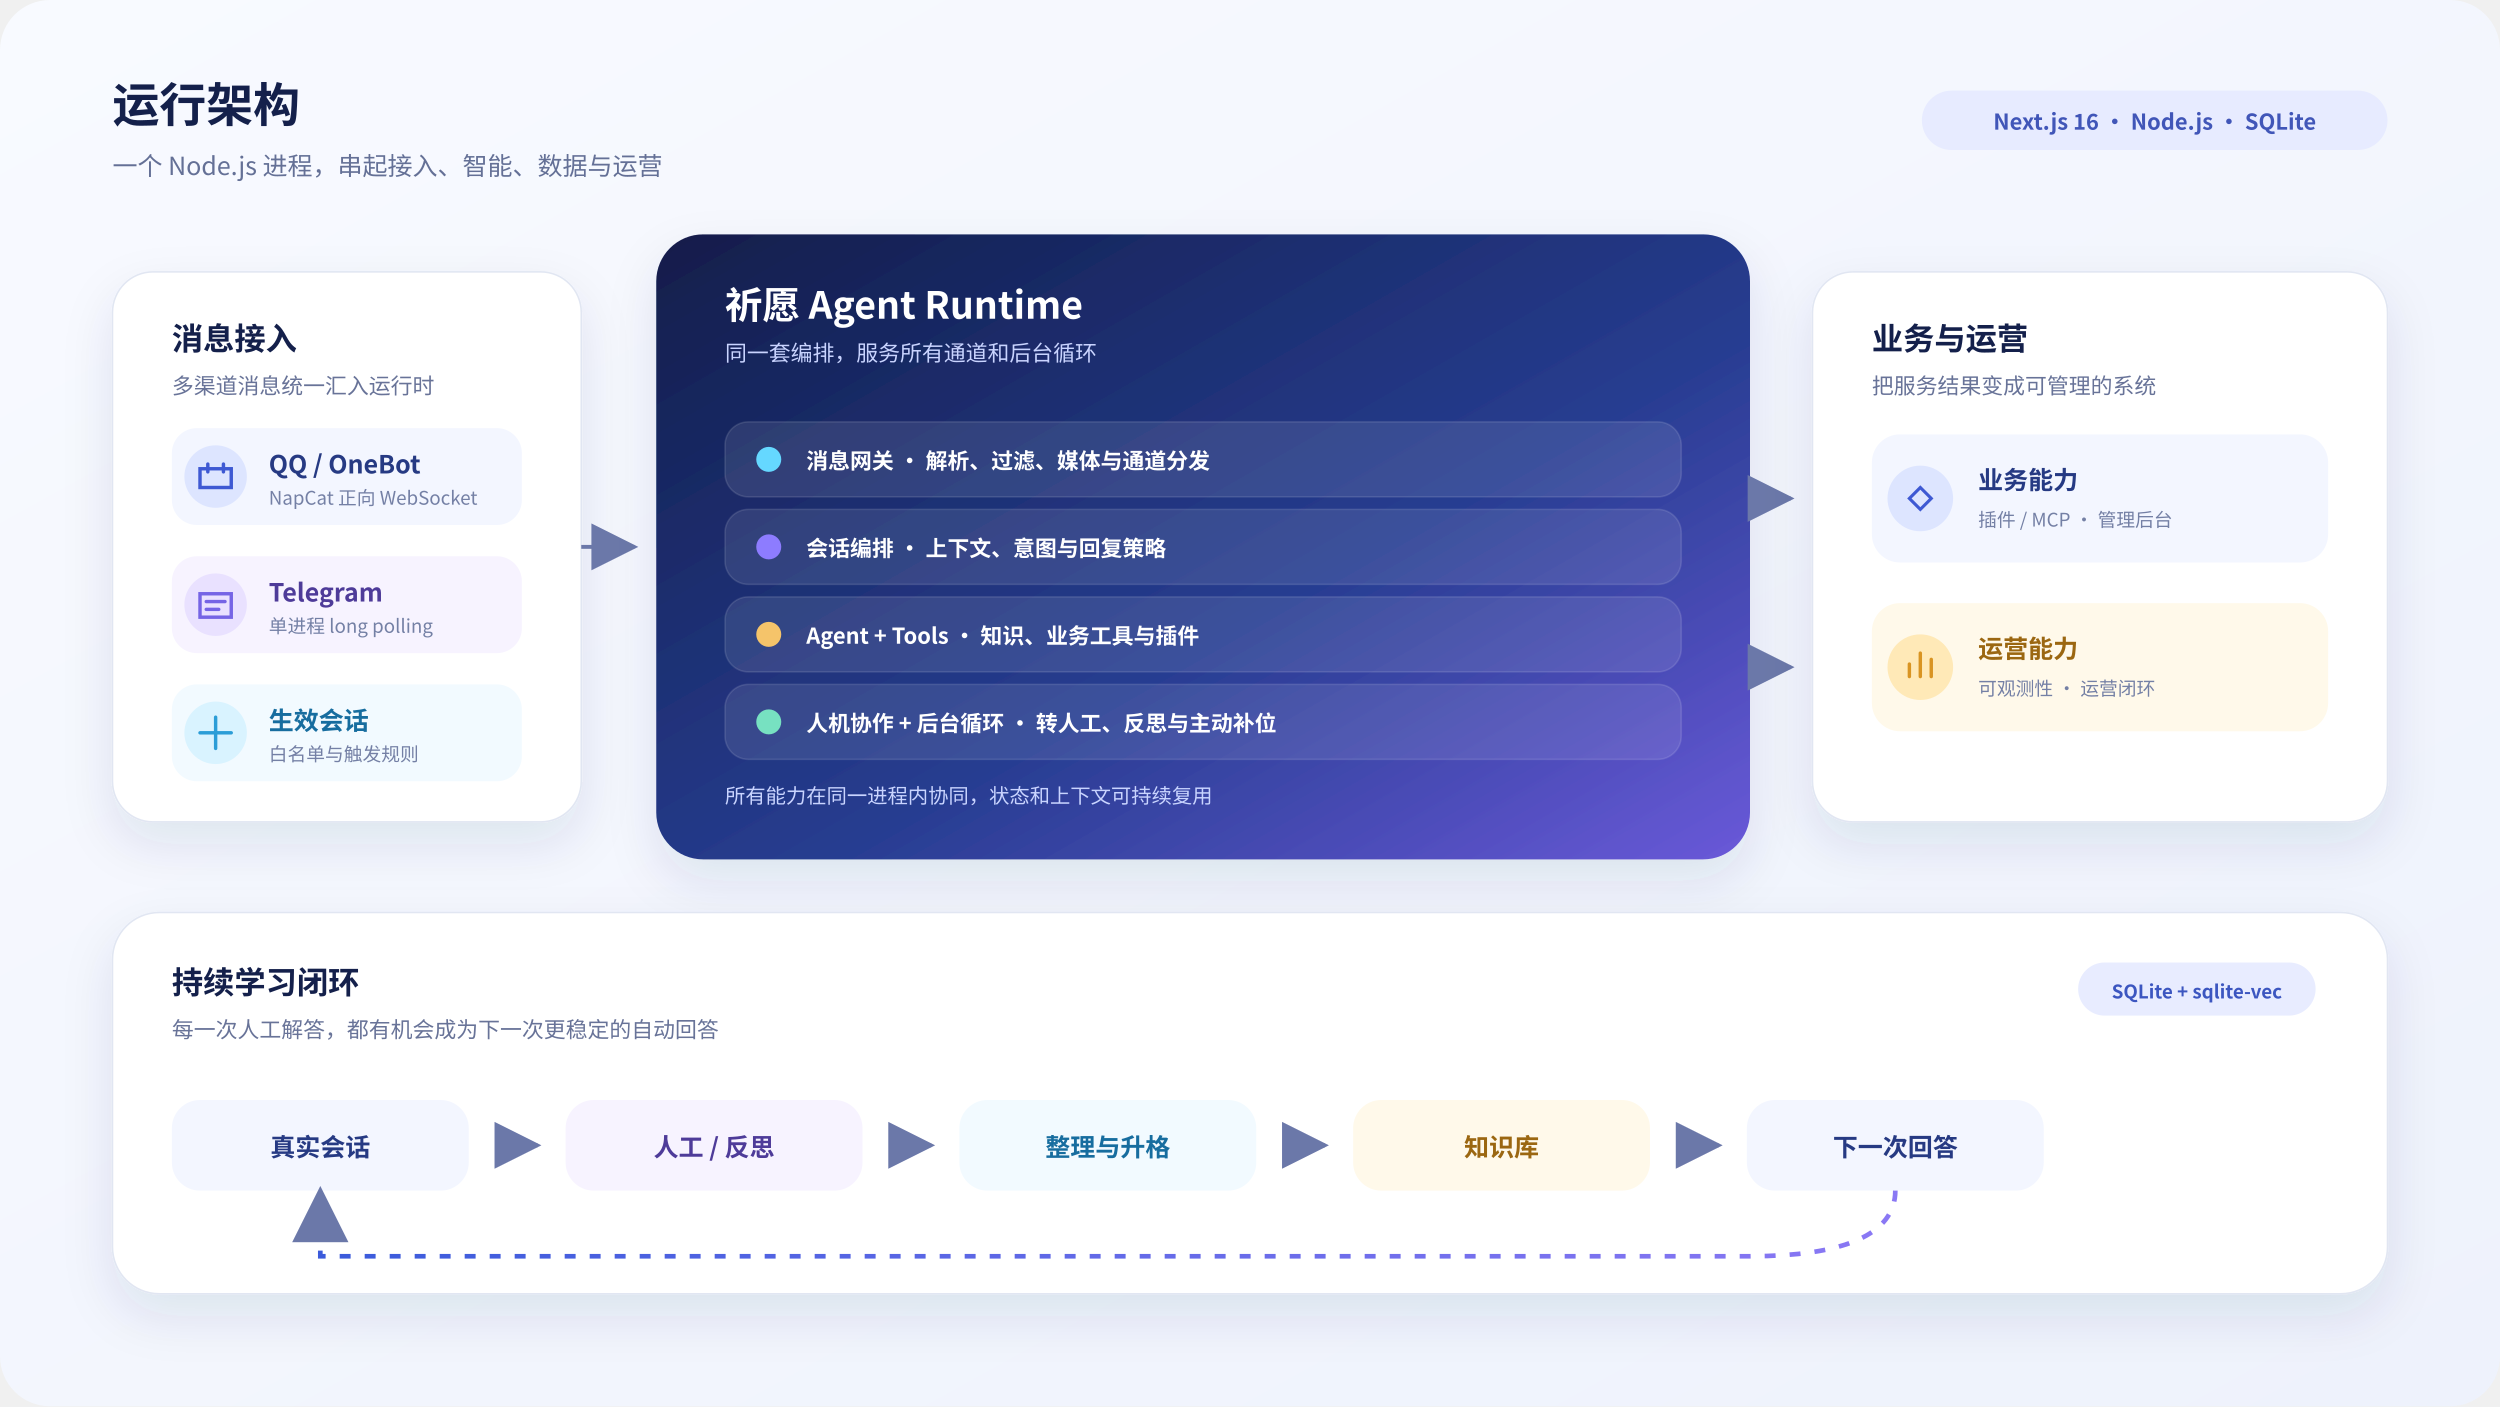
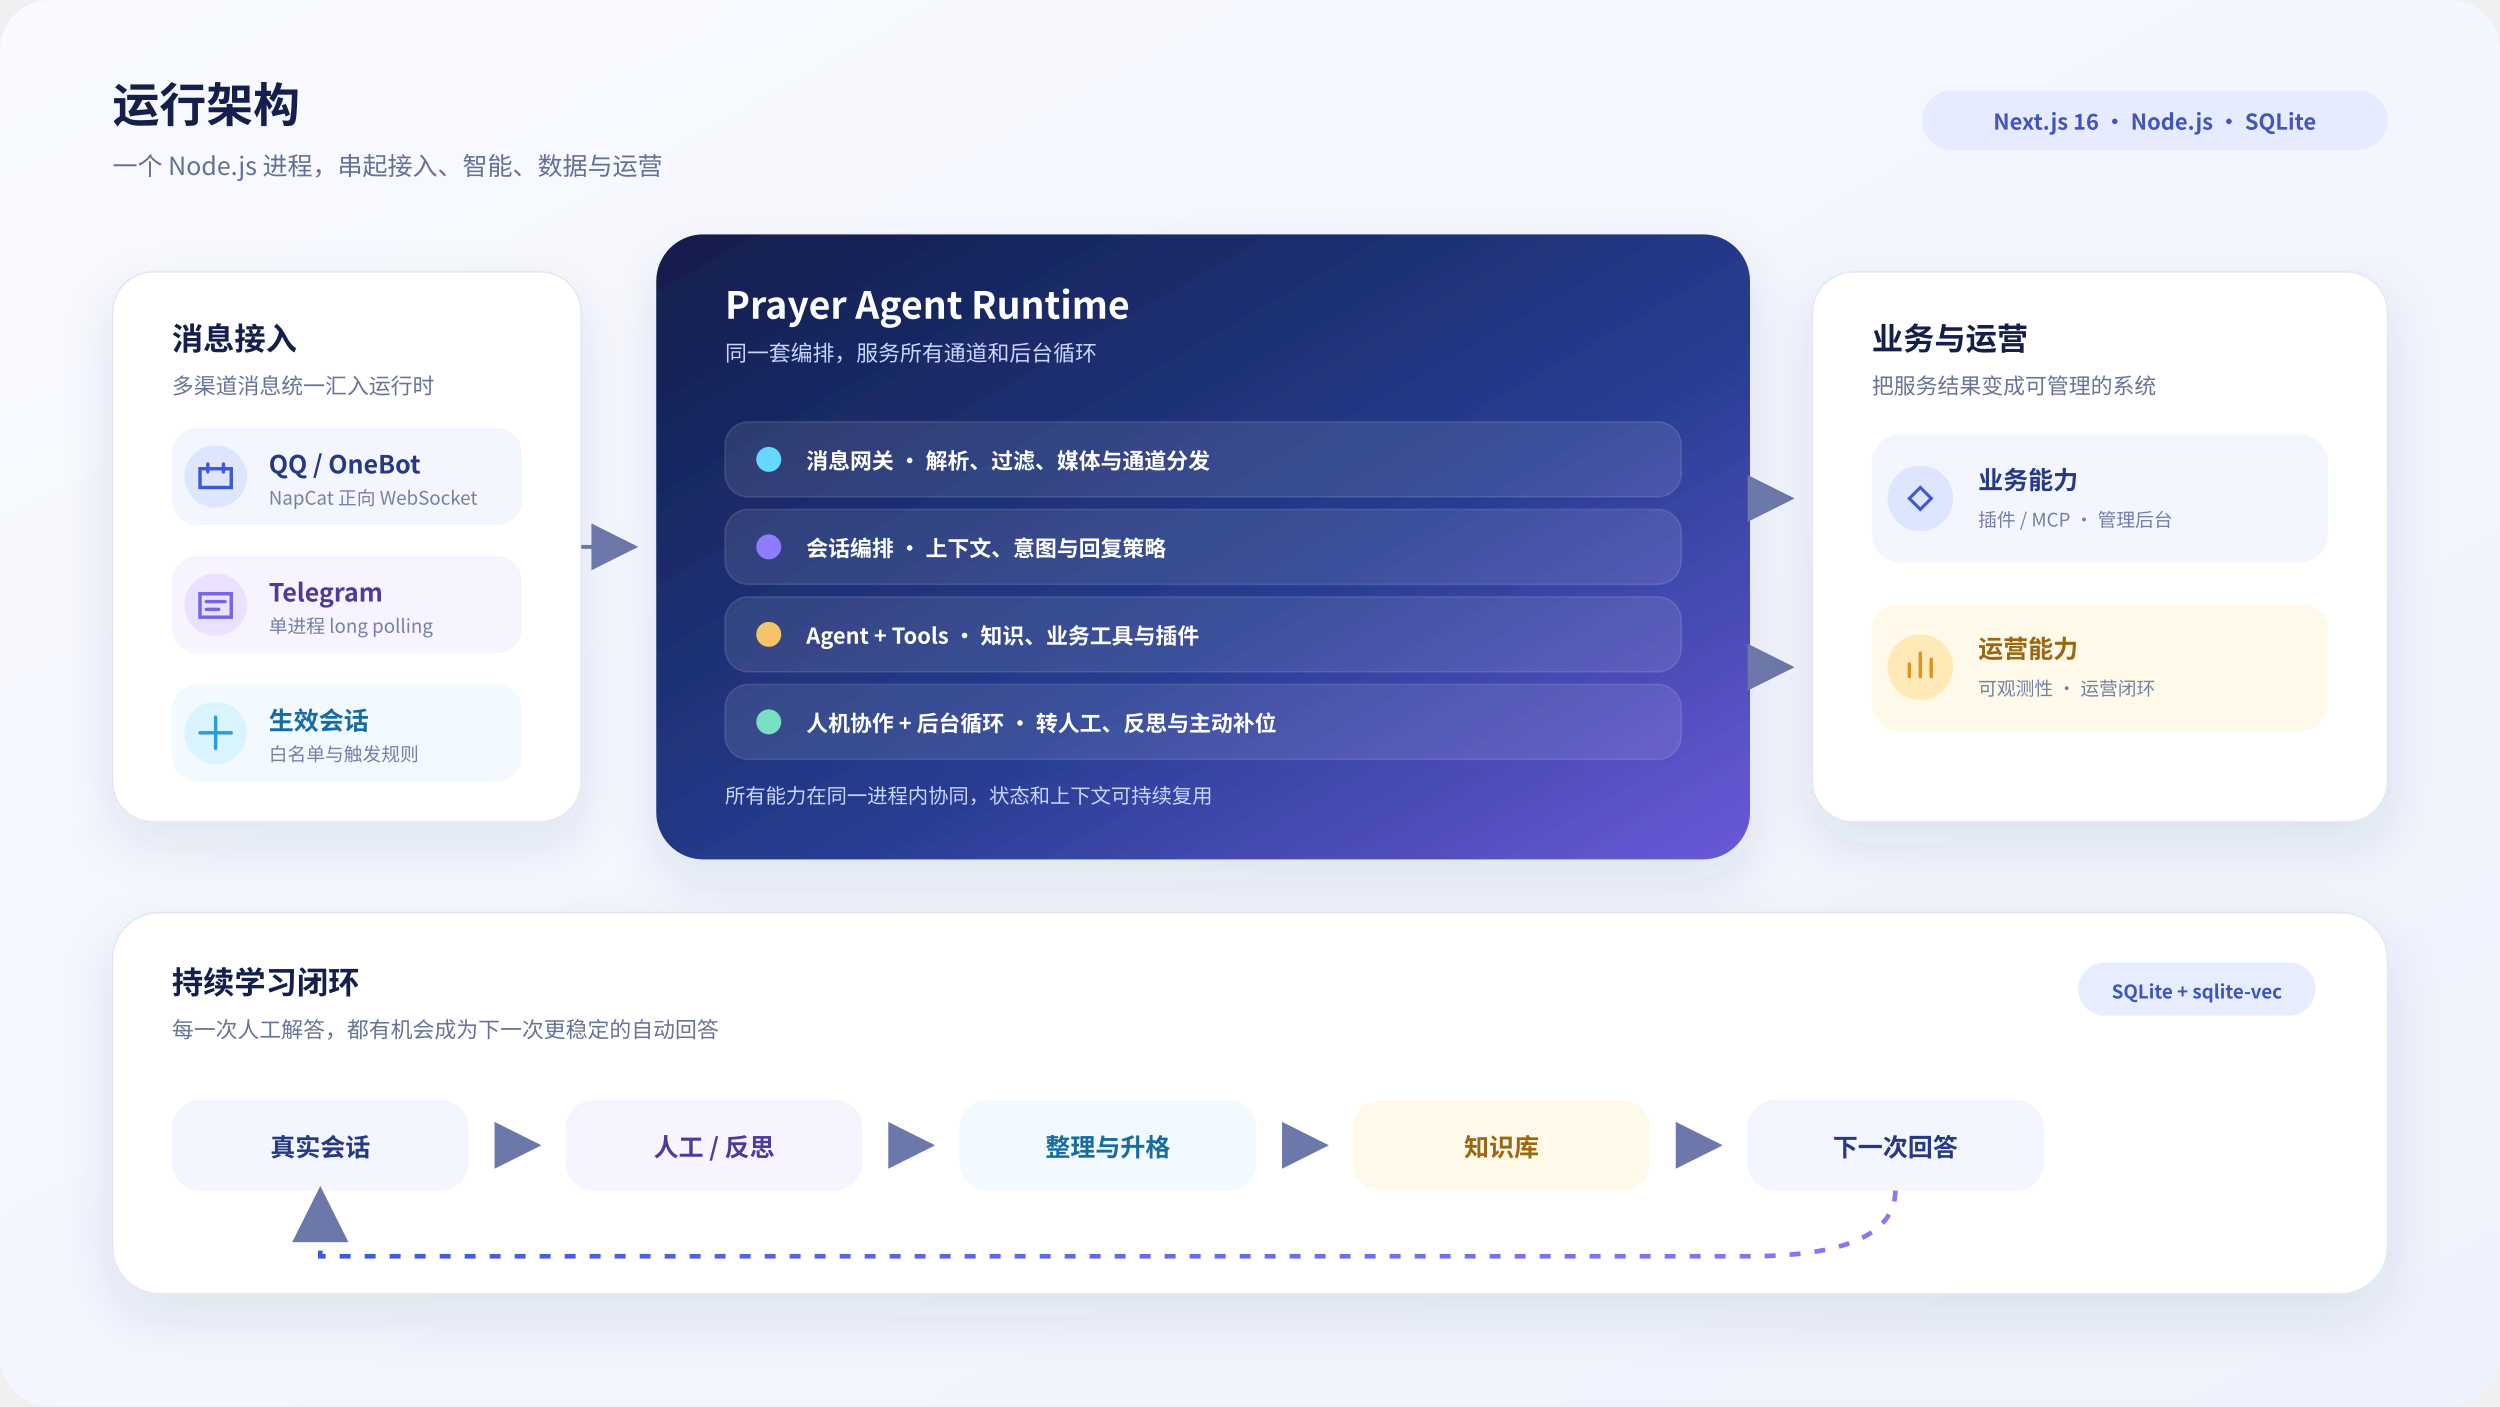
<svg xmlns="http://www.w3.org/2000/svg" viewBox="0 0 1600 900" role="img" aria-labelledby="title desc">
  <defs>
    <linearGradient id="bg" x1="0" y1="0" x2="1" y2="1">
      <stop offset="0" stop-color="#F8FAFF" />
      <stop offset="1" stop-color="#EEF2FC" />
    </linearGradient>
    <linearGradient id="runtime" x1="0" y1="0" x2="1" y2="1">
      <stop offset="0" stop-color="#111D4A" />
      <stop offset="0.58" stop-color="#273D91" />
      <stop offset="1" stop-color="#6A59D9" />
    </linearGradient>
    <linearGradient id="active" x1="0" y1="0" x2="1" y2="0">
      <stop offset="0" stop-color="#3B5BDB" />
      <stop offset="1" stop-color="#8A78F4" />
    </linearGradient>
    <filter id="shadow" x="-20%" y="-20%" width="140%" height="150%">
      <feDropShadow dx="0" dy="14" stdDeviation="16" flood-color="#1C2C61" flood-opacity="0.10" />
    </filter>
    <marker id="arrow" markerWidth="14" markerHeight="14" refX="12" refY="7" orient="auto">
      <path d="M1 1L13 7L1 13Z" fill="#6B78A9" />
    </marker>
    <style>
      .font { font-family: "PingFang SC", "Hiragino Sans GB", "Microsoft YaHei", "Noto Sans CJK SC", sans-serif; }
      .title { font-size: 30px; font-weight: 700; fill: #14204B; }
      .subtitle { font-size: 16px; font-weight: 400; fill: #647096; }
      .section { font-size: 20px; font-weight: 700; fill: #14204B; }
      .body { font-size: 14px; font-weight: 500; fill: #687398; }
      .small { font-size: 12px; font-weight: 500; fill: #7480A5; }
      .runtime-title { font-size: 24px; font-weight: 700; fill: #FFFFFF; }
      .runtime-copy { font-size: 14px; font-weight: 400; fill: #C9D4FF; }
      .runtime-item { font-size: 14px; font-weight: 600; fill: #FFFFFF; }
      .compact-title { font-size: 14px; font-weight: 700; }
      .loop-title { font-size: 18px; font-weight: 700; fill: #14204B; }
      .loop-copy { font-size: 14px; font-weight: 500; fill: #687398; }
    </style>
  </defs>
  <rect width="1600" height="900" rx="32" fill="url(#bg)" />
  <text x="72" y="78" class="font title">运行架构</text>
  <text x="72" y="112" class="font subtitle">一个 Node.js 进程，串起接入、智能、数据与运营</text>
  <rect x="1230" y="58" width="298" height="38" rx="19" fill="#E7EBFF" />
  <text x="1379" y="83" text-anchor="middle" class="font" font-size="14" font-weight="700" fill="#4156B8">Next.js 16 · Node.js · SQLite</text>
  <rect x="72" y="174" width="300" height="352" rx="26" fill="#FFFFFF" stroke="#E1E6F2" filter="url(#shadow)" />
  <text x="110" y="224" class="font section">消息接入</text>
  <text x="110" y="252" class="font body">多渠道消息统一汇入运行时</text>
  <g transform="translate(110 274)">
    <rect width="224" height="62" rx="16" fill="#F3F6FF" />
    <circle cx="28" cy="31" r="20" fill="#DDE5FF" />
    <path d="M18 26H38V38H18Z" fill="none" stroke="#3E59D3" stroke-width="2.2" />
    <path d="M23 23V28M33 23V28" stroke="#3E59D3" stroke-width="2.2" stroke-linecap="round" />
    <text x="62" y="29" class="font" font-size="16" font-weight="700" fill="#263A83">QQ / OneBot</text>
    <text x="62" y="49" class="font small">NapCat 正向 WebSocket</text>
  </g>
  <g transform="translate(110 356)">
    <rect width="224" height="62" rx="16" fill="#F7F3FF" />
    <circle cx="28" cy="31" r="20" fill="#E9E1FF" />
    <path d="M18 24H38V39H18Z" fill="none" stroke="#7564E5" stroke-width="2.2" />
    <path d="M22 29H34M22 34H30" stroke="#7564E5" stroke-width="2.2" stroke-linecap="round" />
    <text x="62" y="29" class="font" font-size="16" font-weight="700" fill="#4E3B99">Telegram</text>
    <text x="62" y="49" class="font small">单进程 long polling</text>
  </g>
  <g transform="translate(110 438)">
    <rect width="224" height="62" rx="16" fill="#F2FAFF" />
    <circle cx="28" cy="31" r="20" fill="#D9F3FF" />
    <path d="M18 31H38M28 21V41" stroke="#2B9DD7" stroke-width="2.2" stroke-linecap="round" />
    <text x="62" y="29" class="font" font-size="16" font-weight="700" fill="#176D9F">生效会话</text>
    <text x="62" y="49" class="font small">白名单与触发规则</text>
  </g>
  <path d="M372 350H406" fill="none" stroke="#6B78A9" stroke-width="2.5" marker-end="url(#arrow)" />
  <rect x="420" y="150" width="700" height="400" rx="30" fill="url(#runtime)" filter="url(#shadow)" />
-   <text x="464" y="204" class="font runtime-title">祈愿 Agent Runtime</text>
+   <text x="464" y="204" class="font runtime-title">Prayer Agent Runtime</text>
  <text x="464" y="231" class="font runtime-copy">同一套编排，服务所有通道和后台循环</text>
  <g transform="translate(464 270)">
    <rect width="612" height="48" rx="15" fill="#FFFFFF" fill-opacity="0.10" stroke="#FFFFFF" stroke-opacity="0.12" />
    <circle cx="28" cy="24" r="8" fill="#65D8FF" />
    <text x="52" y="30" class="font runtime-item">消息网关 · 解析、过滤、媒体与通道分发</text>
  </g>
  <g transform="translate(464 326)">
    <rect width="612" height="48" rx="15" fill="#FFFFFF" fill-opacity="0.10" stroke="#FFFFFF" stroke-opacity="0.12" />
    <circle cx="28" cy="24" r="8" fill="#8D7CFF" />
    <text x="52" y="30" class="font runtime-item">会话编排 · 上下文、意图与回复策略</text>
  </g>
  <g transform="translate(464 382)">
    <rect width="612" height="48" rx="15" fill="#FFFFFF" fill-opacity="0.10" stroke="#FFFFFF" stroke-opacity="0.12" />
    <circle cx="28" cy="24" r="8" fill="#F5C46A" />
    <text x="52" y="30" class="font runtime-item">Agent + Tools · 知识、业务工具与插件</text>
  </g>
  <g transform="translate(464 438)">
    <rect width="612" height="48" rx="15" fill="#FFFFFF" fill-opacity="0.10" stroke="#FFFFFF" stroke-opacity="0.12" />
    <circle cx="28" cy="24" r="8" fill="#77E1C1" />
    <text x="52" y="30" class="font runtime-item">人机协作 + 后台循环 · 转人工、反思与主动补位</text>
  </g>
  <text x="464" y="514" class="font" font-size="13" fill="#C9D4FF">所有能力在同一进程内协同，状态和上下文可持续复用</text>
  <path d="M1120 319H1146" fill="none" stroke="#6B78A9" stroke-width="2.5" marker-end="url(#arrow)" />
  <path d="M1120 427H1146" fill="none" stroke="#6B78A9" stroke-width="2.5" marker-end="url(#arrow)" />
  <rect x="1160" y="174" width="368" height="352" rx="26" fill="#FFFFFF" stroke="#E1E6F2" filter="url(#shadow)" />
  <text x="1198" y="224" class="font section">业务与运营</text>
  <text x="1198" y="252" class="font body">把服务结果变成可管理的系统</text>
  <g transform="translate(1198 278)">
    <rect width="292" height="82" rx="18" fill="#F3F6FF" />
    <circle cx="31" cy="41" r="21" fill="#DDE5FF" />
    <path d="M24 41L31 34L38 41L31 48Z" fill="none" stroke="#3E59D3" stroke-width="2" />
    <text x="68" y="35" class="font" font-size="16" font-weight="700" fill="#263A83">业务能力</text>
    <text x="68" y="59" class="font small">插件 / MCP · 管理后台</text>
  </g>
  <g transform="translate(1198 386)">
    <rect width="292" height="82" rx="18" fill="#FFF9EA" />
    <circle cx="31" cy="41" r="21" fill="#FFE9B7" />
    <path d="M24 47V39M31 47V32M38 47V36" stroke="#D99422" stroke-width="2.2" stroke-linecap="round" />
    <text x="68" y="35" class="font" font-size="16" font-weight="700" fill="#9B6711">运营能力</text>
    <text x="68" y="59" class="font small">可观测性 · 运营闭环</text>
  </g>
  <rect x="72" y="584" width="1456" height="244" rx="30" fill="#FFFFFF" stroke="#E1E6F2" filter="url(#shadow)" />
  <text x="110" y="636" class="font section">持续学习闭环</text>
  <text x="110" y="664" class="font body">每一次人工解答，都有机会成为下一次更稳定的自动回答</text>
  <rect x="1330" y="616" width="152" height="34" rx="17" fill="#E8ECFF" />
  <text x="1406" y="639" text-anchor="middle" class="font" font-size="12" font-weight="700" fill="#3C56C0">SQLite + sqlite-vec</text>
  <g transform="translate(110 704)">
    <rect width="190" height="58" rx="18" fill="#F3F6FF" />
    <text x="95" y="36" text-anchor="middle" class="font" font-size="16" font-weight="700" fill="#263A83">真实会话</text>
    <path d="M208 29H234" stroke="#7A86B2" stroke-width="2.5" marker-end="url(#arrow)" />
    <rect x="252" width="190" height="58" rx="18" fill="#F7F3FF" />
    <text x="347" y="36" text-anchor="middle" class="font" font-size="16" font-weight="700" fill="#4E3B99">人工 / 反思</text>
    <path d="M460 29H486" stroke="#7A86B2" stroke-width="2.5" marker-end="url(#arrow)" />
    <rect x="504" width="190" height="58" rx="18" fill="#F2FAFF" />
    <text x="599" y="36" text-anchor="middle" class="font" font-size="16" font-weight="700" fill="#176D9F">整理与升格</text>
    <path d="M712 29H738" stroke="#7A86B2" stroke-width="2.5" marker-end="url(#arrow)" />
    <rect x="756" width="190" height="58" rx="18" fill="#FFF9EA" />
    <text x="851" y="36" text-anchor="middle" class="font" font-size="16" font-weight="700" fill="#9B6711">知识库</text>
    <path d="M964 29H990" stroke="#7A86B2" stroke-width="2.5" marker-end="url(#arrow)" />
    <rect x="1008" width="190" height="58" rx="18" fill="#F3F6FF" />
    <text x="1103" y="36" text-anchor="middle" class="font" font-size="16" font-weight="700" fill="#263A83">下一次回答</text>
  </g>
  <path d="M1213 762C1213 790 1180 804 1120 804H205V762" fill="none" stroke="url(#active)" stroke-width="3" stroke-dasharray="7 9" marker-end="url(#arrow)" />
</svg>
